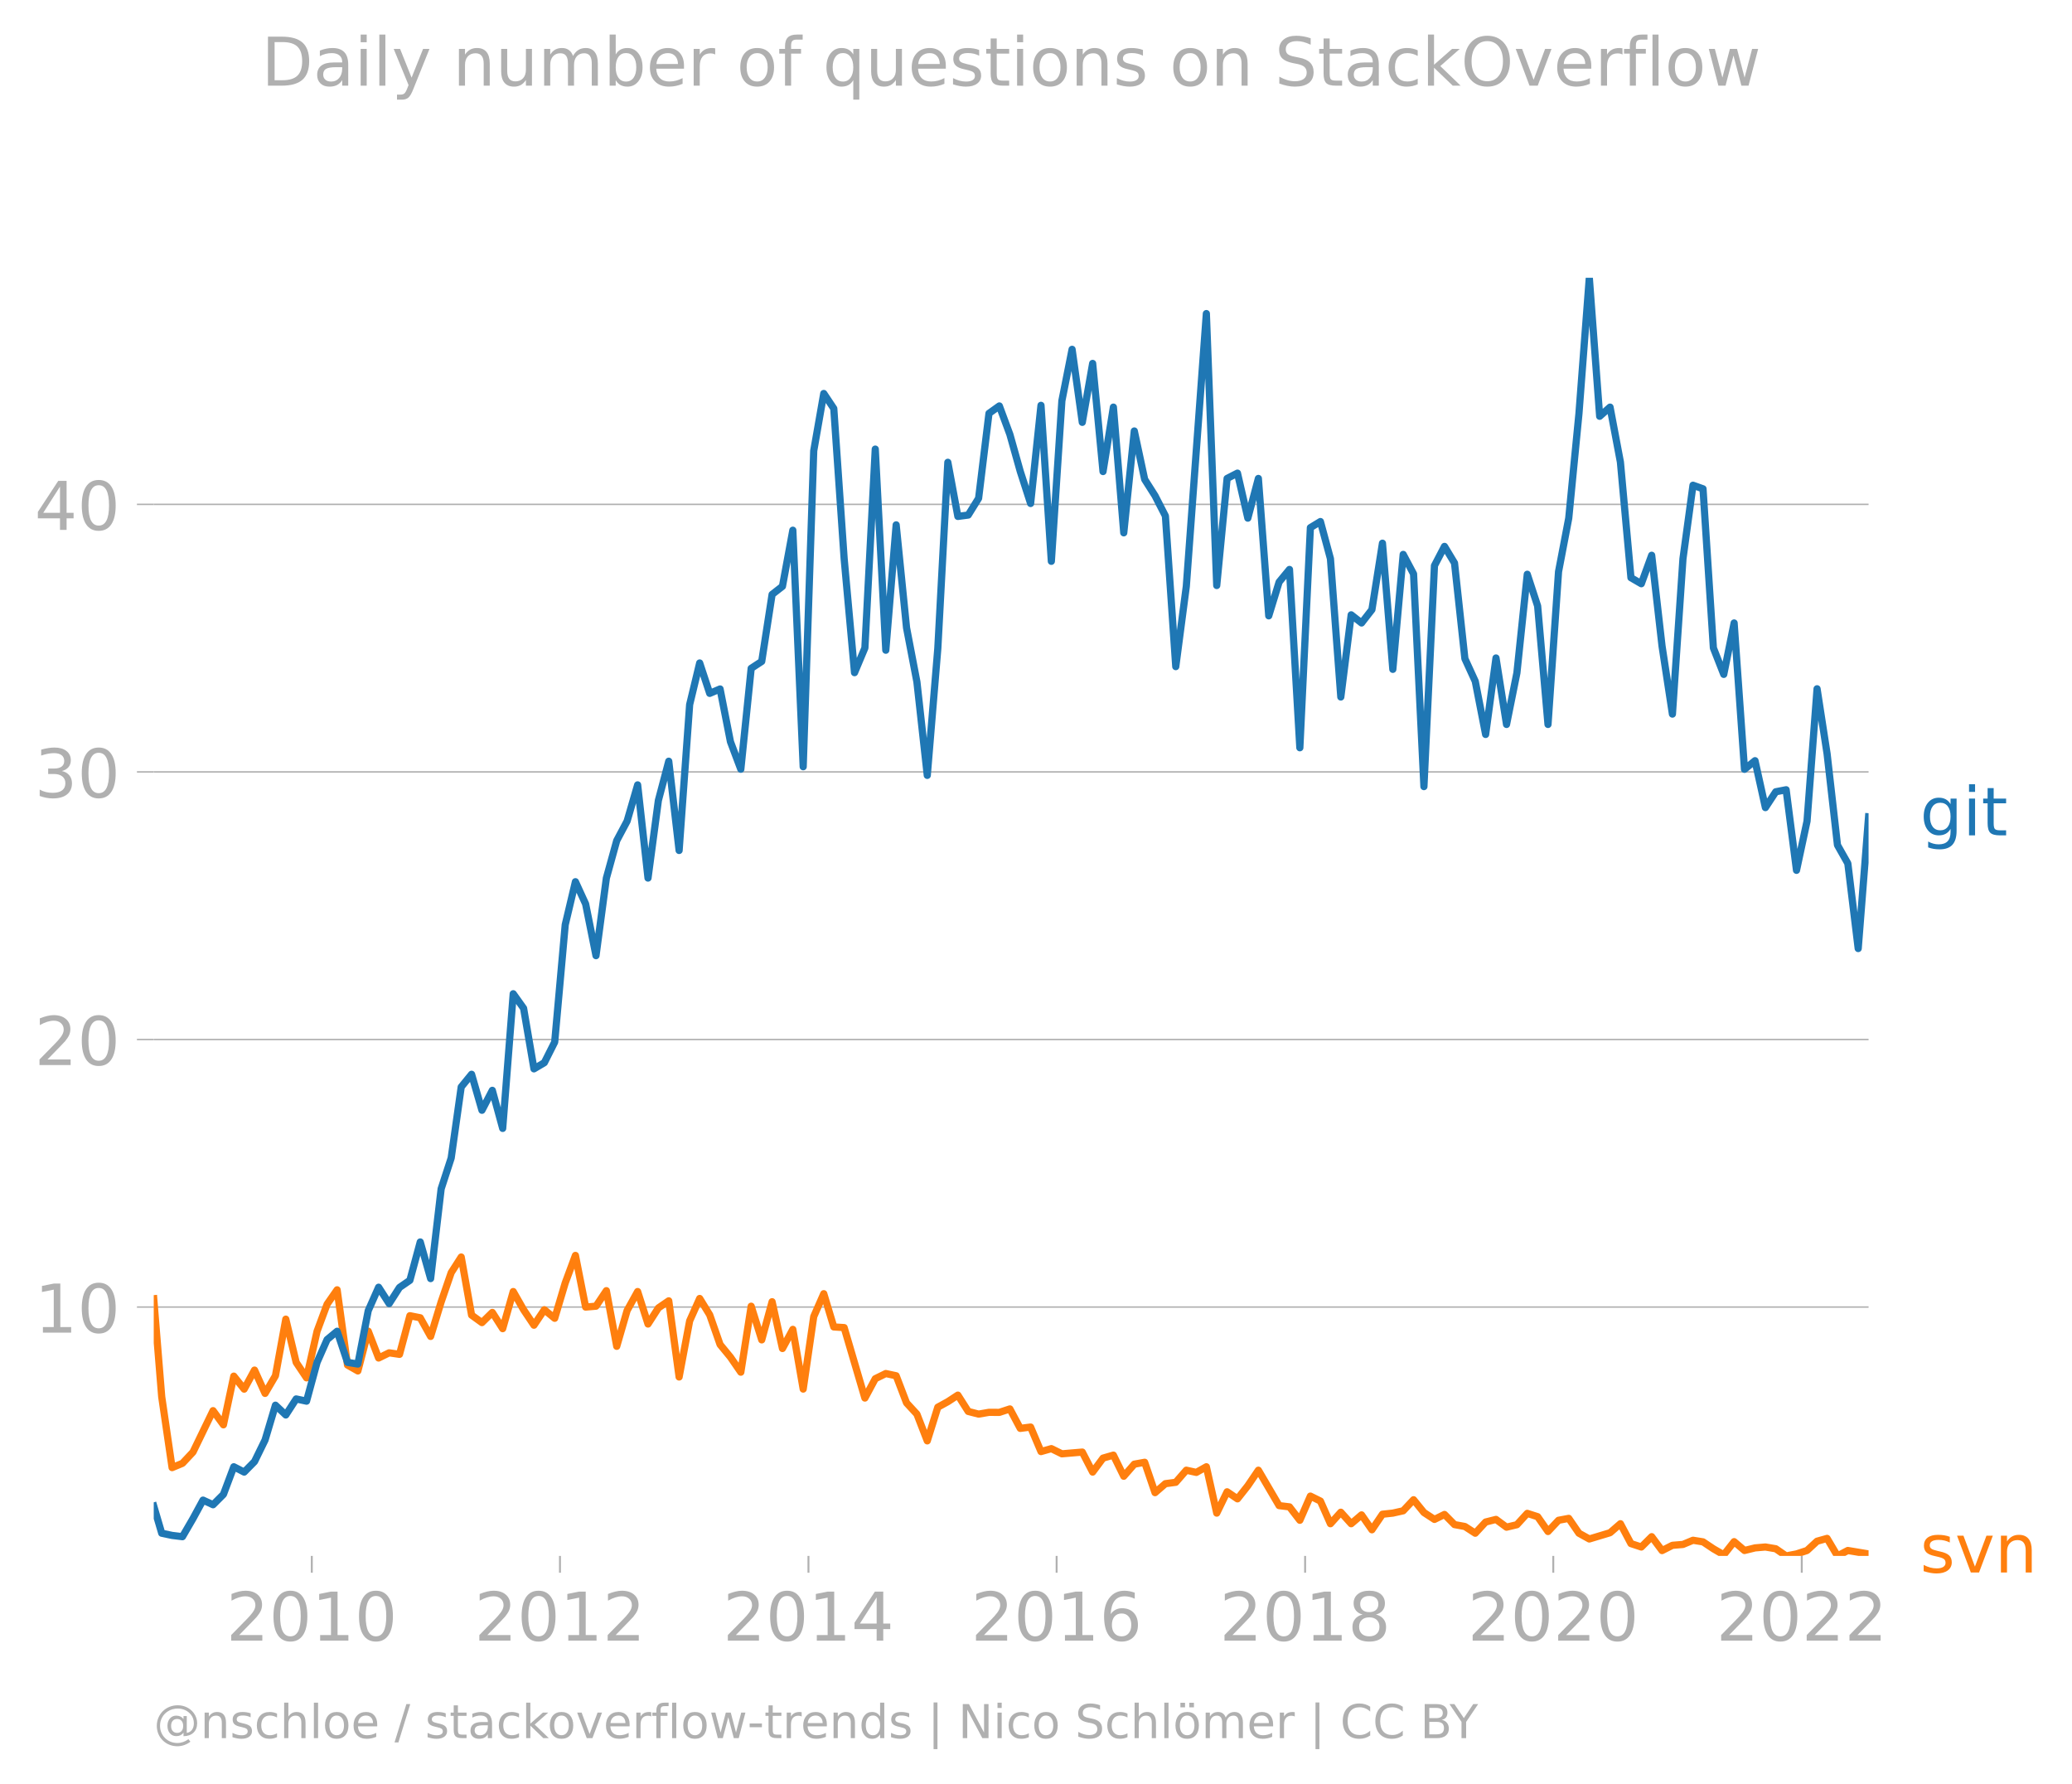
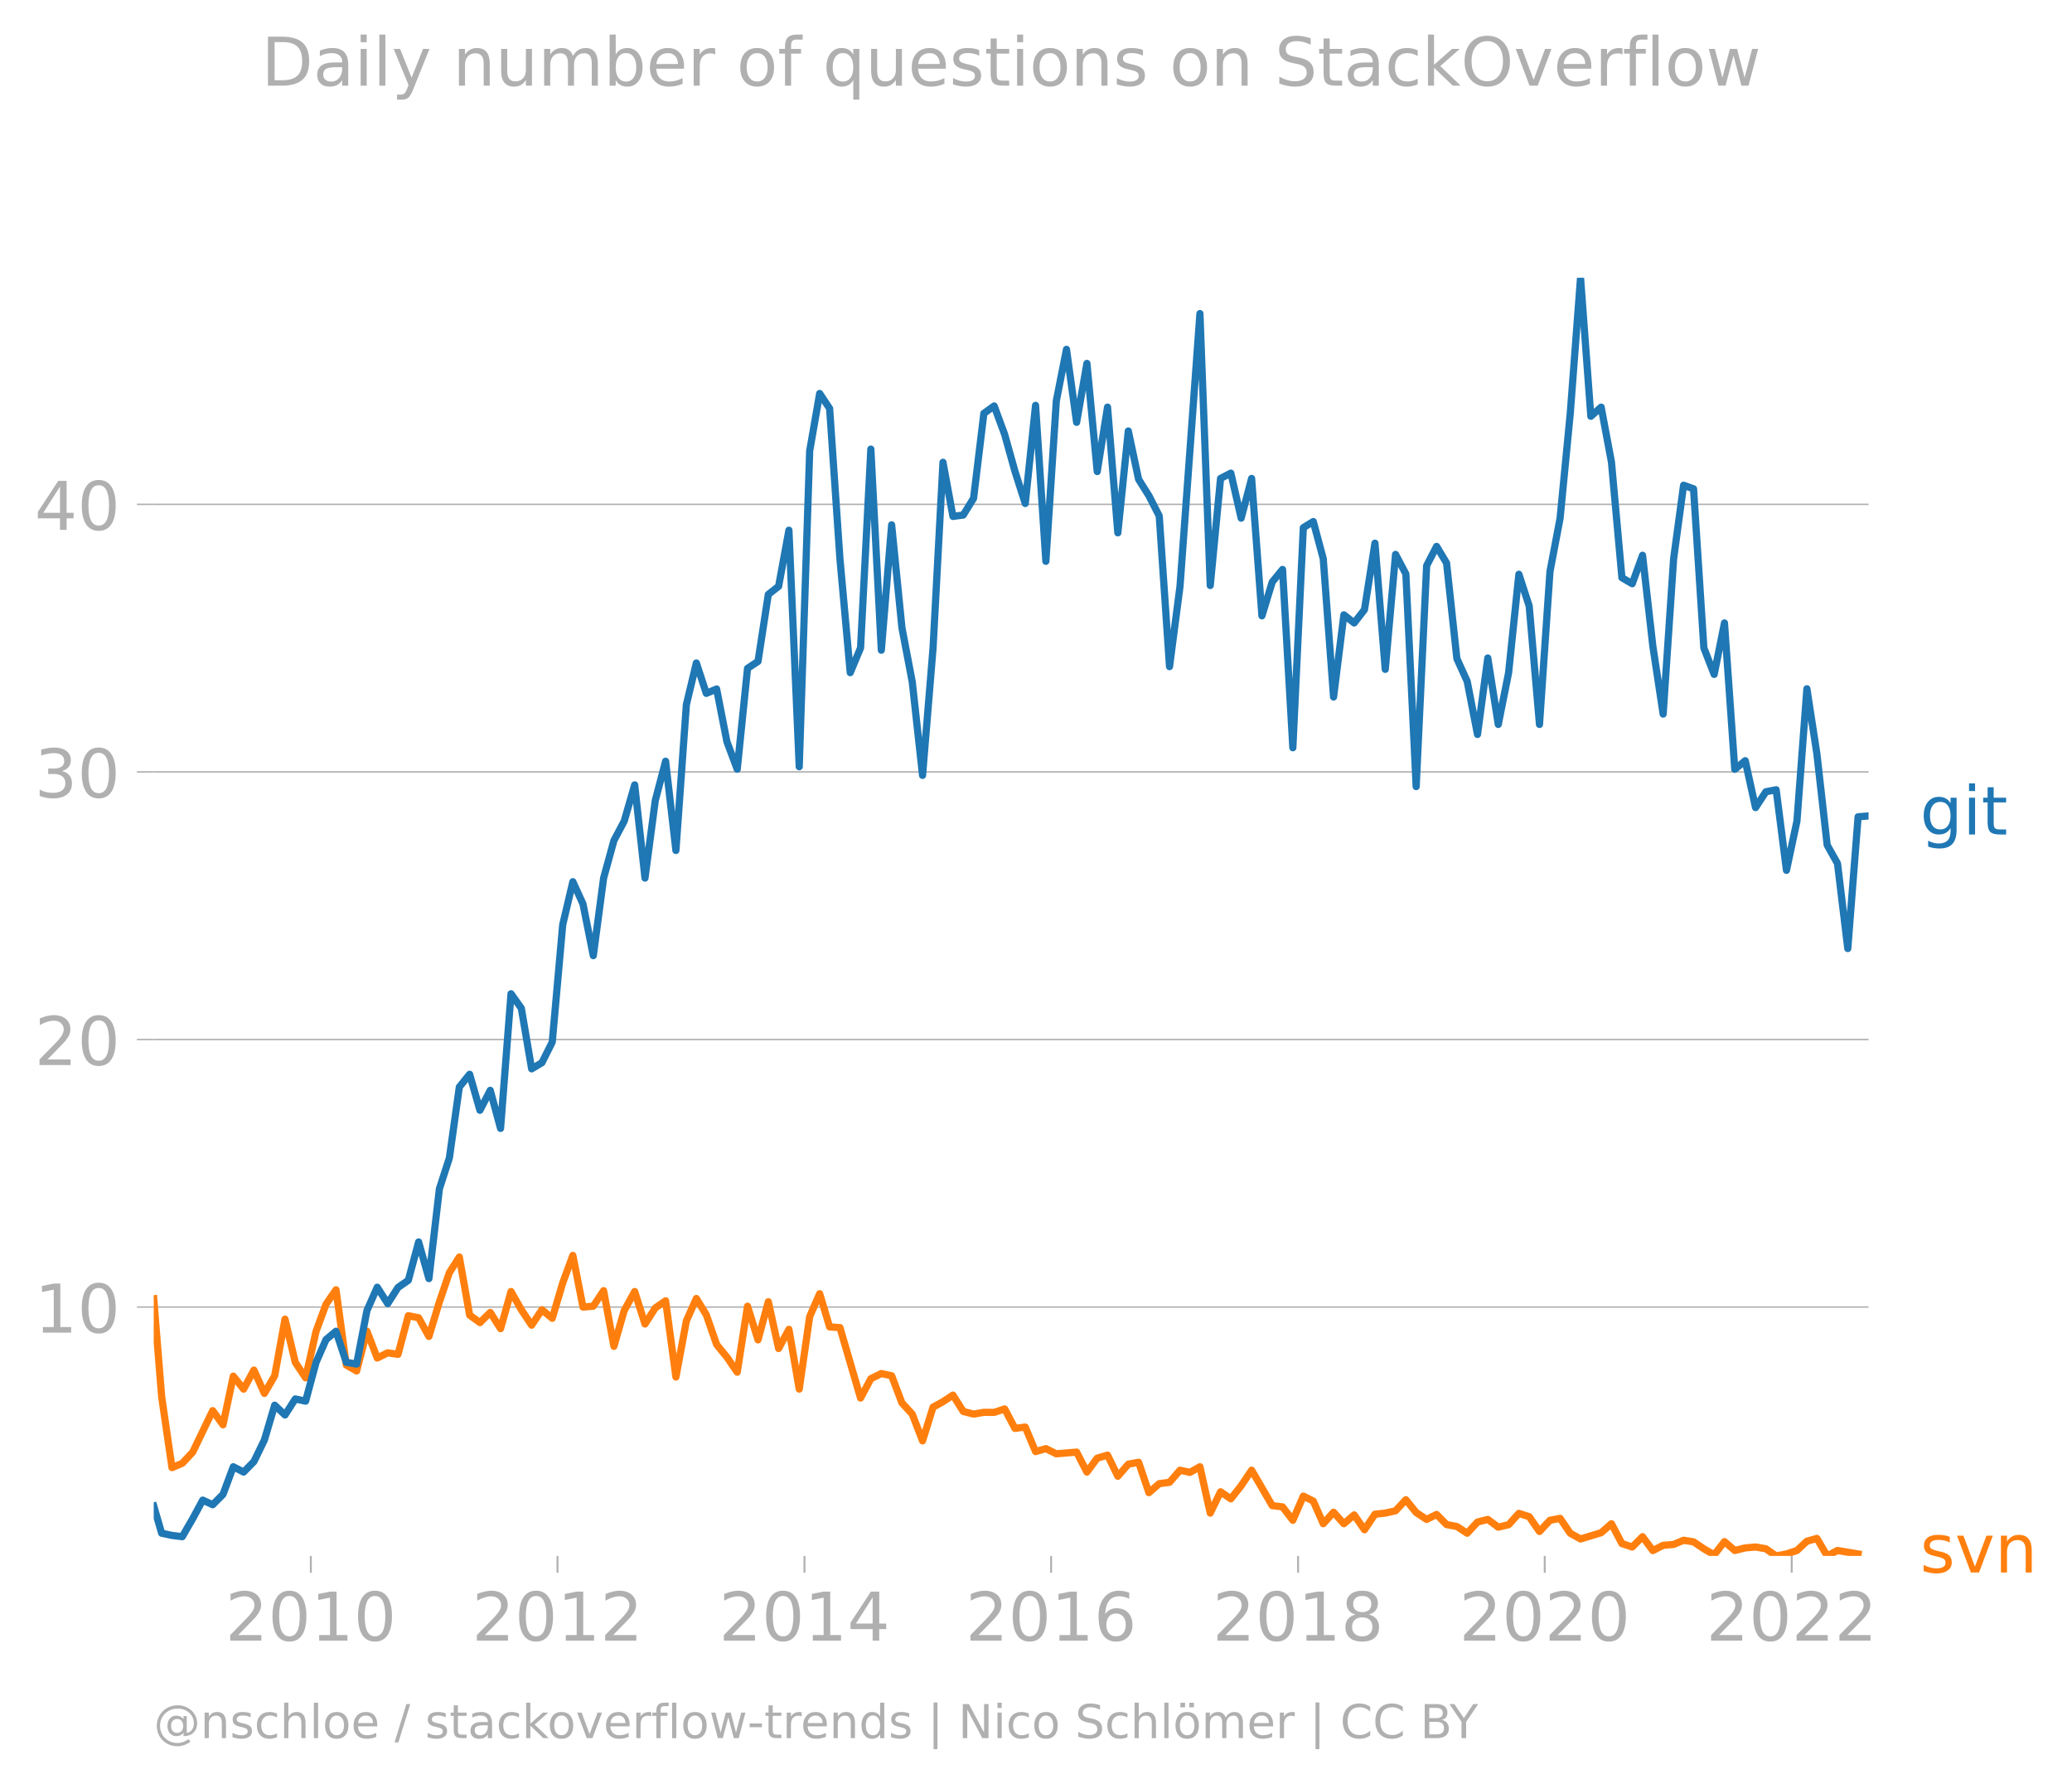
<svg xmlns="http://www.w3.org/2000/svg" xmlns:xlink="http://www.w3.org/1999/xlink" width="575.334" height="495.169" viewBox="0 0 431.5 371.377">
  <defs>
    <style>*{stroke-linejoin:round;stroke-linecap:butt}</style>
  </defs>
  <g id="figure_1">
    <path d="M0 371.377h431.5V0H0v371.377z" style="fill:none" id="patch_1" />
    <g id="axes_1">
      <path d="M32.015 323.95h357.12V57.838H32.015V323.95z" style="fill:none" id="patch_2" />
      <g id="matplotlib.axis_1">
        <g id="xtick_1">
          <g id="line2d_1">
            <defs>
-               <path id="m438252da59" d="M0 0v3.5" style="stroke:#b0b0b0;stroke-width:.4" />
-             </defs>
-             <use xlink:href="#m438252da59" x="64.934" y="323.95" style="fill:#b0b0b0;stroke:#b0b0b0;stroke-width:.4" />
-           </g>
-           <g style="fill:#b0b0b0" transform="matrix(.14 0 0 -.14 47.12 341.588)" id="text_1">
+               <path id="mff3685a14b" d="M0 0v3.5" style="stroke:#b0b0b0;stroke-width:.4" />
+             </defs>
+             <use xlink:href="#mff3685a14b" x="64.733" y="323.95" style="fill:#b0b0b0;stroke:#b0b0b0;stroke-width:.4" />
+           </g>
+           <g style="fill:#b0b0b0" transform="matrix(.14 0 0 -.14 46.918 341.588)" id="text_1">
            <defs>
              <path id="DejaVuSans-32" d="M1228 531h2203V0H469v531q359 372 979 998 621 627 780 809 303 340 423 576 121 236 121 464 0 372-261 606-261 235-680 235-297 0-627-103-329-103-704-313v638q381 153 712 231 332 78 607 78 725 0 1156-363 431-362 431-968 0-288-108-546-107-257-392-607-78-91-497-524-418-433-1181-1211z" transform="scale(.01563)" />
              <path id="DejaVuSans-30" d="M2034 4250q-487 0-733-480-245-479-245-1442 0-959 245-1439 246-480 733-480 491 0 736 480 246 480 246 1439 0 963-246 1442-245 480-736 480zm0 500q785 0 1199-621 414-620 414-1801 0-1178-414-1799Q2819-91 2034-91q-784 0-1198 620-414 621-414 1799 0 1181 414 1801 414 621 1198 621z" transform="scale(.01563)" />
              <path id="DejaVuSans-31" d="M794 531h1031v3560L703 3866v575l1116 225h631V531h1031V0H794v531z" transform="scale(.01563)" />
            </defs>
            <use xlink:href="#DejaVuSans-32" />
            <use xlink:href="#DejaVuSans-30" x="63.623" />
            <use xlink:href="#DejaVuSans-31" x="127.246" />
            <use xlink:href="#DejaVuSans-30" x="190.869" />
          </g>
        </g>
        <g id="xtick_2">
-           <use xlink:href="#m438252da59" x="116.614" y="323.95" style="fill:#b0b0b0;stroke:#b0b0b0;stroke-width:.4" id="line2d_2" />
-           <g style="fill:#b0b0b0" transform="matrix(.14 0 0 -.14 98.799 341.588)" id="text_2">
+           <use xlink:href="#mff3685a14b" x="116.097" y="323.95" style="fill:#b0b0b0;stroke:#b0b0b0;stroke-width:.4" id="line2d_2" />
+           <g style="fill:#b0b0b0" transform="matrix(.14 0 0 -.14 98.282 341.588)" id="text_2">
            <use xlink:href="#DejaVuSans-32" />
            <use xlink:href="#DejaVuSans-30" x="63.623" />
            <use xlink:href="#DejaVuSans-31" x="127.246" />
            <use xlink:href="#DejaVuSans-32" x="190.869" />
          </g>
        </g>
        <g id="xtick_3">
-           <use xlink:href="#m438252da59" x="168.364" y="323.95" style="fill:#b0b0b0;stroke:#b0b0b0;stroke-width:.4" id="line2d_3" />
-           <g style="fill:#b0b0b0" transform="matrix(.14 0 0 -.14 150.55 341.588)" id="text_3">
+           <use xlink:href="#mff3685a14b" x="167.531" y="323.95" style="fill:#b0b0b0;stroke:#b0b0b0;stroke-width:.4" id="line2d_3" />
+           <g style="fill:#b0b0b0" transform="matrix(.14 0 0 -.14 149.716 341.588)" id="text_3">
            <defs>
              <path id="DejaVuSans-34" d="M2419 4116 825 1625h1594v2491zm-166 550h794V1625h666v-525h-666V0h-628v1100H313v609l1940 2957z" transform="scale(.01563)" />
            </defs>
            <use xlink:href="#DejaVuSans-32" />
            <use xlink:href="#DejaVuSans-30" x="63.623" />
            <use xlink:href="#DejaVuSans-31" x="127.246" />
            <use xlink:href="#DejaVuSans-34" x="190.869" />
          </g>
        </g>
        <g id="xtick_4">
-           <use xlink:href="#m438252da59" x="220.044" y="323.95" style="fill:#b0b0b0;stroke:#b0b0b0;stroke-width:.4" id="line2d_4" />
-           <g style="fill:#b0b0b0" transform="matrix(.14 0 0 -.14 202.229 341.588)" id="text_4">
+           <use xlink:href="#mff3685a14b" x="218.895" y="323.95" style="fill:#b0b0b0;stroke:#b0b0b0;stroke-width:.4" id="line2d_4" />
+           <g style="fill:#b0b0b0" transform="matrix(.14 0 0 -.14 201.08 341.588)" id="text_4">
            <defs>
              <path id="DejaVuSans-36" d="M2113 2584q-425 0-674-291-248-290-248-796 0-503 248-796 249-292 674-292t673 292q248 293 248 796 0 506-248 796-248 291-673 291zm1253 1979v-575q-238 112-480 171-242 60-480 60-625 0-955-422-329-422-376-1275 184 272 462 417 279 145 613 145 703 0 1111-427 408-426 408-1160 0-719-425-1154Q2819-91 2113-91q-810 0-1238 620-428 621-428 1799 0 1106 525 1764t1409 658q238 0 480-47t505-140z" transform="scale(.01563)" />
            </defs>
            <use xlink:href="#DejaVuSans-32" />
            <use xlink:href="#DejaVuSans-30" x="63.623" />
            <use xlink:href="#DejaVuSans-31" x="127.246" />
            <use xlink:href="#DejaVuSans-36" x="190.869" />
          </g>
        </g>
        <g id="xtick_5">
-           <use xlink:href="#m438252da59" x="271.794" y="323.95" style="fill:#b0b0b0;stroke:#b0b0b0;stroke-width:.4" id="line2d_5" />
-           <g style="fill:#b0b0b0" transform="matrix(.14 0 0 -.14 253.98 341.588)" id="text_5">
+           <use xlink:href="#mff3685a14b" x="270.33" y="323.95" style="fill:#b0b0b0;stroke:#b0b0b0;stroke-width:.4" id="line2d_5" />
+           <g style="fill:#b0b0b0" transform="matrix(.14 0 0 -.14 252.515 341.588)" id="text_5">
            <defs>
              <path id="DejaVuSans-38" d="M2034 2216q-450 0-708-241-257-241-257-662 0-422 257-663 258-241 708-241t709 242q260 243 260 662 0 421-258 662-257 241-711 241zm-631 268q-406 100-633 378-226 279-226 679 0 559 398 884 399 325 1092 325 697 0 1094-325t397-884q0-400-227-679-226-278-629-378 456-106 710-416 255-309 255-755 0-679-414-1042Q2806-91 2034-91q-771 0-1186 362-414 363-414 1042 0 446 256 755 257 310 713 416zm-231 997q0-362 226-565 227-203 636-203 407 0 636 203 230 203 230 565 0 363-230 566-229 203-636 203-409 0-636-203-226-203-226-566z" transform="scale(.01563)" />
            </defs>
            <use xlink:href="#DejaVuSans-32" />
            <use xlink:href="#DejaVuSans-30" x="63.623" />
            <use xlink:href="#DejaVuSans-31" x="127.246" />
            <use xlink:href="#DejaVuSans-38" x="190.869" />
          </g>
        </g>
        <g id="xtick_6">
-           <use xlink:href="#m438252da59" x="323.474" y="323.95" style="fill:#b0b0b0;stroke:#b0b0b0;stroke-width:.4" id="line2d_6" />
-           <g style="fill:#b0b0b0" transform="matrix(.14 0 0 -.14 305.659 341.588)" id="text_6">
+           <use xlink:href="#mff3685a14b" x="321.693" y="323.95" style="fill:#b0b0b0;stroke:#b0b0b0;stroke-width:.4" id="line2d_6" />
+           <g style="fill:#b0b0b0" transform="matrix(.14 0 0 -.14 303.878 341.588)" id="text_6">
            <use xlink:href="#DejaVuSans-32" />
            <use xlink:href="#DejaVuSans-30" x="63.623" />
            <use xlink:href="#DejaVuSans-32" x="127.246" />
            <use xlink:href="#DejaVuSans-30" x="190.869" />
          </g>
        </g>
        <g id="xtick_7">
-           <use xlink:href="#m438252da59" x="375.224" y="323.95" style="fill:#b0b0b0;stroke:#b0b0b0;stroke-width:.4" id="line2d_7" />
-           <g style="fill:#b0b0b0" transform="matrix(.14 0 0 -.14 357.409 341.588)" id="text_7">
+           <use xlink:href="#mff3685a14b" x="373.128" y="323.95" style="fill:#b0b0b0;stroke:#b0b0b0;stroke-width:.4" id="line2d_7" />
+           <g style="fill:#b0b0b0" transform="matrix(.14 0 0 -.14 355.313 341.588)" id="text_7">
            <use xlink:href="#DejaVuSans-32" />
            <use xlink:href="#DejaVuSans-30" x="63.623" />
            <use xlink:href="#DejaVuSans-32" x="127.246" />
            <use xlink:href="#DejaVuSans-32" x="190.869" />
          </g>
        </g>
      </g>
      <g id="matplotlib.axis_2">
        <g id="ytick_1">
-           <path d="M32.015 272.139h357.12" clip-path="url(#p13a22a5d86)" style="fill:none;stroke:#b0b0b0;stroke-width:.3;stroke-linecap:square" id="line2d_8" />
+           <path d="M32.015 272.139h357.12" clip-path="url(#pda7a646ea9)" style="fill:none;stroke:#b0b0b0;stroke-width:.3;stroke-linecap:square" id="line2d_8" />
          <g id="line2d_9">
            <defs>
-               <path id="m843f002cd1" d="M0 0h-3.5" style="stroke:#b0b0b0;stroke-width:.3" />
-             </defs>
-             <use xlink:href="#m843f002cd1" x="32.015" y="272.139" style="fill:#b0b0b0;stroke:#b0b0b0;stroke-width:.3" />
+               <path id="m42984a6fb0" d="M0 0h-3.5" style="stroke:#b0b0b0;stroke-width:.3" />
+             </defs>
+             <use xlink:href="#m42984a6fb0" x="32.015" y="272.139" style="fill:#b0b0b0;stroke:#b0b0b0;stroke-width:.3" />
          </g>
          <g style="fill:#b0b0b0" transform="matrix(.14 0 0 -.14 7.2 277.458)" id="text_8">
            <use xlink:href="#DejaVuSans-31" />
            <use xlink:href="#DejaVuSans-30" x="63.623" />
          </g>
        </g>
        <g id="ytick_2">
-           <path d="M32.015 216.428h357.12" clip-path="url(#p13a22a5d86)" style="fill:none;stroke:#b0b0b0;stroke-width:.3;stroke-linecap:square" id="line2d_10" />
-           <use xlink:href="#m843f002cd1" x="32.015" y="216.428" style="fill:#b0b0b0;stroke:#b0b0b0;stroke-width:.3" id="line2d_11" />
+           <path d="M32.015 216.428h357.12" clip-path="url(#pda7a646ea9)" style="fill:none;stroke:#b0b0b0;stroke-width:.3;stroke-linecap:square" id="line2d_10" />
+           <use xlink:href="#m42984a6fb0" x="32.015" y="216.428" style="fill:#b0b0b0;stroke:#b0b0b0;stroke-width:.3" id="line2d_11" />
          <g style="fill:#b0b0b0" transform="matrix(.14 0 0 -.14 7.2 221.747)" id="text_9">
            <use xlink:href="#DejaVuSans-32" />
            <use xlink:href="#DejaVuSans-30" x="63.623" />
          </g>
        </g>
        <g id="ytick_3">
-           <path d="M32.015 160.717h357.12" clip-path="url(#p13a22a5d86)" style="fill:none;stroke:#b0b0b0;stroke-width:.3;stroke-linecap:square" id="line2d_12" />
-           <use xlink:href="#m843f002cd1" x="32.015" y="160.717" style="fill:#b0b0b0;stroke:#b0b0b0;stroke-width:.3" id="line2d_13" />
+           <path d="M32.015 160.717h357.12" clip-path="url(#pda7a646ea9)" style="fill:none;stroke:#b0b0b0;stroke-width:.3;stroke-linecap:square" id="line2d_12" />
+           <use xlink:href="#m42984a6fb0" x="32.015" y="160.717" style="fill:#b0b0b0;stroke:#b0b0b0;stroke-width:.3" id="line2d_13" />
          <g style="fill:#b0b0b0" transform="matrix(.14 0 0 -.14 7.2 166.036)" id="text_10">
            <defs>
              <path id="DejaVuSans-33" d="M2597 2516q453-97 707-404 255-306 255-756 0-690-475-1069Q2609-91 1734-91q-293 0-604 58T488 141v609q262-153 574-231 313-78 654-78 593 0 904 234t311 681q0 413-289 645-289 233-804 233h-544v519h569q465 0 712 186t247 536q0 359-255 551-254 193-729 193-260 0-557-57-297-56-653-174v562q360 100 674 150t592 50q719 0 1137-327 419-326 419-882 0-388-222-655t-631-370z" transform="scale(.01563)" />
            </defs>
            <use xlink:href="#DejaVuSans-33" />
            <use xlink:href="#DejaVuSans-30" x="63.623" />
          </g>
        </g>
        <g id="ytick_4">
-           <path d="M32.015 105.006h357.12" clip-path="url(#p13a22a5d86)" style="fill:none;stroke:#b0b0b0;stroke-width:.3;stroke-linecap:square" id="line2d_14" />
-           <use xlink:href="#m843f002cd1" x="32.015" y="105.006" style="fill:#b0b0b0;stroke:#b0b0b0;stroke-width:.3" id="line2d_15" />
+           <path d="M32.015 105.006h357.12" clip-path="url(#pda7a646ea9)" style="fill:none;stroke:#b0b0b0;stroke-width:.3;stroke-linecap:square" id="line2d_14" />
+           <use xlink:href="#m42984a6fb0" x="32.015" y="105.006" style="fill:#b0b0b0;stroke:#b0b0b0;stroke-width:.3" id="line2d_15" />
          <g style="fill:#b0b0b0" transform="matrix(.14 0 0 -.14 7.2 110.325)" id="text_11">
            <use xlink:href="#DejaVuSans-34" />
            <use xlink:href="#DejaVuSans-30" x="63.623" />
          </g>
        </g>
      </g>
-       <path d="m32.015 270.398 1.664 20.43 2.159 14.737 2.16-.898 2.194-2.337 4.177-8.626 2.159 2.948 2.159-10.136 2.16 2.707 2.158-3.965 2.195 4.852 2.16-3.672 2.158-11.783 2.16 8.997 2.159 3.223 2.194-9.704 2.089-5.63 2.088-2.996 2.16 15.664 2.159 1.228 2.159-8.284 2.16 5.589 2.194-1.078 2.159.317 2.16-8.045 2.158.431 2.16 3.882 2.194-7.189 2.089-6.084 2.088-3.26 2.16 12.094 2.159 1.564 2.159-2.121 2.159 3.379 2.195-7.728 2.159 3.792 2.159 3.217 2.16-3.217 2.158 1.779 2.195-7.368 2.124-5.726 2.124 10.758 2.159-.186 2.16-3.229 2.158 11.586 2.16-7.452 2.194-3.954 2.16 6.763 2.159-3.349 2.159-1.48 2.159 15.857 2.195-11.68 2.088-4.667 2.088 3.408 2.16 6.182 2.159 2.624 2.16 3.133 2.158-13.736 2.195 7.009 2.16-7.943 2.158 9.74 2.16-3.984 2.159 12.43 2.194-15.095 2.089-4.763 2.088 6.92 2.16.137 4.318 14.67 2.16-4.025 2.194-1.078 2.159.46 2.16 5.65 2.158 2.336 2.16 5.571 2.194-7.009 2.089-1.148 2.088-1.368 2.16 3.397 2.158.557 2.16-.371 2.159.012 2.195-.72 2.159 4.05 2.159-.275 2.16 5.104 2.158-.611 2.195 1.078 4.248-.36 2.159 4.164 2.16-2.906 2.158-.623 2.16 4.397 2.194-2.516 2.16-.395 2.159 6.326 2.159-1.87 2.159-.287 2.195-2.516 2.088.456 2.088-1.174 2.16 9.65 2.159-4.439 2.16 1.468 2.158-2.726 2.195-3.235 4.318 7.369 2.16.263 2.159 2.792 2.194-5.032 2.089 1.033 2.088 4.718 2.16-2.397 2.159 2.397 2.159-1.84 2.16 3.098 2.194-3.235 2.159-.234 2.16-.485 2.158-2.3 2.16 2.66 2.194 1.437 2.089-1.033 2.088 2.111 2.16.396 2.158 1.401 2.16-2.33 2.159-.545 2.194 1.617 2.16-.515 2.159-2.36 2.16.689 2.158 3.085 2.195-2.336 2.124-.397 2.124 3.092 2.159 1.198 4.318-1.3 2.16-1.874 2.194 4.133 2.16.713 2.158-2.15 2.16 2.893 2.159-1.097 2.195-.18 2.088-.872 2.088.334 2.16 1.443 2.159 1.252 2.159-2.737 2.16 1.839 2.194-.54 2.159-.185 2.16.365 2.158 1.492 2.16-.414 2.194-.718 2.089-1.932 2.088-.584 2.16 3.648 2.159-1.132 4.318.718h0" clip-path="url(#p13a22a5d86)" style="fill:none;stroke:#ff7f0e;stroke-width:1.5;stroke-linecap:square" id="line2d_16" />
-       <path d="m32.015 313.574 1.664 5.65 2.159.455 2.16.263 2.194-3.774 2.088-3.838 2.089.963 2.159-2.157 2.159-5.75 2.16 1.108 2.158-2.187 2.195-4.493 2.16-7.248 2.158 2.037 2.16-3.337 2.159.461 2.194-8.087 2.089-4.736 2.088-1.733 2.16 6.481 2.159.348 2.159-11.118 2.16-4.877 2.194 3.415 2.159-3.367 2.16-1.485 2.158-7.986 2.16 7.626 2.194-18.69 2.089-6.418 2.088-14.788 2.16-2.642 2.159 7.494 2.159-4.151 2.159 7.925 2.195-28.035 2.159 3.025 2.159 12.61 2.16-1.282 2.158-4.289 2.195-24.44 2.124-8.95 2.124 4.636 2.159 10.759 2.16-16.15 2.158-7.806 2.16-4.055 2.194-7.548 2.16 19.403 2.159-16.168 2.159-8.16 2.159 18.583 2.195-30.371 2.088-8.665 2.088 6.328 2.16-.916 2.159 10.98 2.16 5.733 2.158-21.008 2.195-1.438 2.16-13.952 2.158-1.683 2.16-11.687 2.159 49.247 2.194-65.775 2.089-11.938 2.088 3.132 2.16 31.276 2.159 23.716 2.159-5.146 2.16-41.4 2.194 41.874 2.159-26.1 2.16 21.427 2.158 11.256 2.16 19.475 2.194-26.418 2.089-38.766 2.088 11.27 2.16-.287 2.158-3.487 2.16-17.683 2.159-1.546 2.195 5.93 2.159 7.686 2.159 6.692 2.16-20.434 2.158 32.474 2.195-33.426 2.124-10.709 2.124 15.202 2.159-12.269 2.16 22.512 2.158-13.412 2.16 26.172 2.194-21.206 2.16 10.076 2.159 3.402 2.159 4.211 2.159 31.372 2.195-16.713 4.176-56.79 2.16 56.616 2.159-22.29 2.16-1.108 2.158 9.375 2.195-8.267 2.16 28.604 2.158-7.039 2.16-2.617 2.159 37.122 2.194-45.826 2.089-1.271 2.088 7.74 2.16 28.79 2.159-17.109 2.159 1.696 2.16-2.774 2.194-13.838 2.159 26.268 2.16-23.931 2.158 4.061 2.16 44.281 2.194-46.006 2.089-4.005 2.088 3.466 2.16 19.906 2.158 4.714 2.16 11.07 2.159-15.922 2.194 13.838 2.16-10.729 2.159-20.541 2.16 6.613 2.158 24.657 2.195-31.81 2.124-11.135 2.124-21.751 2.159-28.3 2.159 28.839 2.16-1.911 2.158 11.435 2.195 24.082 2.16 1.252 2.158-5.925 2.16 18.924 2.159 14.143 2.195-32.348 2.088-15.301 2.088.744 2.16 33.133 2.159 5.506 2.159-10.705 2.16 30.473 2.194-1.797 2.159 9.764 2.16-3.294 2.158-.42 2.16 16.773 2.194-10.243 2.089-27.554 2.088 13.536 2.16 19.002 2.159 3.822 2.159 17.72 2.159-27.425h0" clip-path="url(#p13a22a5d86)" style="fill:none;stroke:#1f77b4;stroke-width:1.5;stroke-linecap:square" id="line2d_17" />
-       <g style="fill:#1f77b4" transform="matrix(.14 0 0 -.14 399.849 173.925)" id="text_12">
+       <path d="m32.015 270.398 1.653 20.43 2.147 14.737 2.146-.898 2.18-2.337 4.152-8.626 2.146 2.948 2.146-10.136 2.146 2.707 2.146-3.965 2.181 4.852 2.146-3.672 2.146-11.783 2.146 8.997 2.147 3.223 2.18-9.704 2.076-5.63 2.076-2.996 2.146 15.664 2.146 1.228 2.146-8.284 2.146 5.589 2.181-1.078 2.146.317 2.146-8.045 2.146.431 2.146 3.882 2.182-7.189 2.075-6.084 2.076-3.26 2.146 12.094 2.146 1.564 2.146-2.121 2.146 3.379 2.181-7.728 2.146 3.792 2.146 3.217 2.146-3.217 2.146 1.779 2.182-7.368 2.11-5.726 2.111 10.758 2.146-.186 2.146-3.229 2.146 11.586 2.146-7.452 2.182-3.954 2.146 6.763 2.146-3.349 2.146-1.48 2.146 15.857 2.181-11.68 2.076-4.667 2.075 3.408 2.146 6.182 2.146 2.624 2.146 3.133 2.146-13.736 2.182 7.009 2.146-7.943 2.146 9.74 2.146-3.984 2.146 12.43 2.18-15.095 2.077-4.763 2.075 6.92 2.146.137 4.292 14.67 2.146-4.025 2.182-1.078 2.146.46 2.146 5.65 2.146 2.336 2.146 5.571 2.18-7.009 2.077-1.148 2.075-1.368 2.146 3.397 2.146.557 2.146-.371 2.146.012 2.182-.72 2.146 4.05 2.146-.275 2.146 5.104 2.146-.611 2.18 1.078 4.223-.36 2.146 4.164 2.146-2.906 2.146-.623 2.146 4.397 2.18-2.516 2.147-.395 2.146 6.326 2.146-1.87 2.146-.287 2.181-2.516 2.076.456 2.076-1.174 2.146 9.65 2.146-4.439 2.146 1.468 2.146-2.726 2.18-3.235 4.293 7.369 2.146.263 2.146 2.792 2.181-5.032 2.076 1.033 2.075 4.718 2.146-2.397 2.147 2.397 2.146-1.84 2.146 3.098 2.18-3.235 2.147-.234 2.146-.485 2.146-2.3 2.146 2.66 2.181 1.437 2.076-1.033 2.075 2.111 2.146.396 2.146 1.401 2.147-2.33 2.146-.545 2.18 1.617 2.147-.515 2.146-2.36 2.146.689 2.146 3.085 2.181-2.336 2.11-.397 2.112 3.092 2.146 1.198 4.292-1.3 2.146-1.874 2.181 4.133 2.146.713 2.146-2.15 2.146 2.893 2.146-1.097 2.181-.18 2.076-.872 2.076.334 2.146 1.443 2.146 1.252 2.146-2.737 2.146 1.839 2.181-.54 2.146-.185 2.146.365 2.146 1.492 2.146-.414 2.181-.718 2.076-1.932 2.076-.584 2.146 3.648 2.146-1.132 4.292.718h0" clip-path="url(#pda7a646ea9)" style="fill:none;stroke:#ff7f0e;stroke-width:1.5;stroke-linecap:square" id="line2d_16" />
+       <path d="m32.015 313.574 1.653 5.65 2.147.455 2.146.263 2.18-3.774 2.076-3.838 2.076.963 2.146-2.157 2.146-5.75 2.146 1.108 2.146-2.187 2.181-4.493 2.146-7.248 2.146 2.037 2.146-3.337 2.147.461 2.18-8.087 2.076-4.736 2.076-1.733 2.146 6.481 2.146.348 2.146-11.118 2.146-4.877 2.181 3.415 2.146-3.367 2.146-1.485 2.146-7.986 2.146 7.626 2.182-18.69 2.075-6.418 2.076-14.788 2.146-2.642 2.146 7.494 2.146-4.151 2.146 7.925 2.181-28.035 2.146 3.025 2.146 12.61 2.146-1.282 2.146-4.289 2.182-24.44 2.11-8.95 2.111 4.636 2.146 10.759 2.146-16.15 2.146-7.806 2.146-4.055 2.182-7.548 2.146 19.403 2.146-16.168 2.146-8.16 2.146 18.583 2.181-30.371 2.076-8.665 2.075 6.328 2.146-.916 2.146 10.98 2.146 5.733 2.146-21.008 2.182-1.438 2.146-13.952 2.146-1.683 2.146-11.687 2.146 49.247 2.18-65.775 2.077-11.938 2.075 3.132 2.146 31.276 2.146 23.716 2.146-5.146 2.146-41.4 2.182 41.874 2.146-26.1 2.146 21.427 2.146 11.256 2.146 19.475 2.18-26.418 2.077-38.766 2.075 11.27 2.146-.287 2.146-3.487 2.146-17.683 2.146-1.546 2.182 5.93 2.146 7.686 2.146 6.692 2.146-20.434 2.146 32.474 2.18-33.426 2.112-10.709 2.11 15.202 2.147-12.269 2.146 22.512 2.146-13.412 2.146 26.172 2.18-21.206 2.147 10.076 2.146 3.402 2.146 4.211 2.146 31.372 2.181-16.713 4.152-56.79 2.146 56.616 2.146-22.29 2.146-1.108 2.146 9.375 2.18-8.267 2.147 28.604 2.146-7.039 2.146-2.617 2.146 37.122 2.181-45.826 2.076-1.271 2.075 7.74 2.146 28.79 2.147-17.109 2.146 1.696 2.146-2.774 2.18-13.838 2.147 26.268 2.146-23.931 2.146 4.061 2.146 44.281 2.181-46.006 2.076-4.005 2.075 3.466 2.146 19.906 2.146 4.714 2.147 11.07 2.146-15.922 2.18 13.838 2.147-10.729 2.146-20.541 2.146 6.613 2.146 24.657 2.181-31.81 2.11-11.135 2.112-21.751 2.146-28.3 2.146 28.839 2.146-1.911L335.59 96.2l2.181 24.082 2.146 1.252 2.146-5.925 2.146 18.924 2.146 14.143 2.181-32.348 2.076-15.301 2.076.744 2.146 33.133 2.146 5.506 2.146-10.705 2.146 30.473 2.181-1.797 2.146 9.764 2.146-3.294 2.146-.42 2.146 16.773 2.181-10.243 2.076-27.554 2.076 13.536 2.146 19.002 2.146 3.822 2.146 17.72 2.146-27.425 2.181-.18h0" clip-path="url(#pda7a646ea9)" style="fill:none;stroke:#1f77b4;stroke-width:1.5;stroke-linecap:square" id="line2d_17" />
+       <g style="fill:#1f77b4" transform="matrix(.14 0 0 -.14 399.849 173.746)" id="text_12">
        <defs>
          <path id="DejaVuSans-67" d="M2906 1791q0 625-258 968-257 344-723 344-462 0-720-344-258-343-258-968 0-622 258-966t720-344q466 0 723 344 258 344 258 966zm575-1357q0-893-397-1329-396-436-1215-436-303 0-572 45t-522 139v559q253-137 500-202 247-66 503-66 566 0 847 295t281 892v285q-178-310-456-463T1784 0Q1141 0 747 490 353 981 353 1791q0 812 394 1302 394 491 1037 491 388 0 666-153t456-462v531h575V434z" transform="scale(.01563)" />
          <path id="DejaVuSans-69" d="M603 3500h575V0H603v3500zm0 1363h575v-729H603v729z" transform="scale(.01563)" />
          <path id="DejaVuSans-74" d="M1172 4494v-994h1184v-447H1172V1153q0-428 117-550t477-122h590V0h-590q-666 0-919 248-253 249-253 905v1900H172v447h422v994h578z" transform="scale(.01563)" />
        </defs>
        <use xlink:href="#DejaVuSans-67" />
        <use xlink:href="#DejaVuSans-69" x="63.477" />
        <use xlink:href="#DejaVuSans-74" x="91.26" />
      </g>
      <g style="fill:#ff7f0e" transform="matrix(.14 0 0 -.14 399.849 327.4)" id="text_13">
        <defs>
          <path id="DejaVuSans-73" d="M2834 3397v-544q-243 125-506 187-262 63-544 63-428 0-642-131t-214-394q0-200 153-314t616-217l197-44q612-131 870-370t258-667q0-488-386-773Q2250-91 1575-91q-281 0-586 55T347 128v594q319-166 628-249 309-82 613-82 406 0 624 139 219 139 219 392 0 234-158 359-157 125-692 241l-200 47q-534 112-772 345-237 233-237 639 0 494 350 762 350 269 994 269 318 0 599-47 282-46 519-140z" transform="scale(.01563)" />
          <path id="DejaVuSans-76" d="M191 3500h609L1894 563l1094 2937h609L2284 0h-781L191 3500z" transform="scale(.01563)" />
          <path id="DejaVuSans-6e" d="M3513 2113V0h-575v2094q0 497-194 743-194 247-581 247-466 0-735-297-269-296-269-809V0H581v3500h578v-544q207 316 486 472 280 156 646 156 603 0 912-373 310-373 310-1098z" transform="scale(.01563)" />
        </defs>
        <use xlink:href="#DejaVuSans-73" />
        <use xlink:href="#DejaVuSans-76" x="52.1" />
        <use xlink:href="#DejaVuSans-6e" x="111.279" />
      </g>
      <g style="fill:#b0b0b0" transform="matrix(.09716 0 0 -.09716 32.015 361.886)" id="text_14">
        <defs>
          <path id="DejaVuSans-40" d="M2381 1678q0-447 222-702 222-254 610-254 384 0 604 256 221 256 221 700 0 438-225 695-225 258-607 258-378 0-602-256-223-256-223-697zm1703-934q-187-241-429-355t-564-114q-538 0-874 389t-336 1014q0 625 337 1015 338 391 873 391 322 0 565-117 244-117 428-354v409h447V722q457 69 714 417 258 349 258 902 0 334-99 628-98 294-298 544-325 409-792 626t-1017 217q-384 0-738-102-353-101-653-301-490-319-767-836-276-517-276-1120 0-497 179-932 180-434 521-765 328-325 759-495 431-171 922-171 403 0 792 136t714 389l281-347q-390-303-851-464t-936-161q-578 0-1091 205-512 205-912 595Q841 78 631 592q-209 514-209 1105 0 569 212 1084 213 516 607 907 403 396 931 607t1119 211q662 0 1229-272 568-271 952-771 234-307 357-666 124-359 124-744 0-822-497-1297T4084 263v481z" transform="scale(.01563)" />
          <path id="DejaVuSans-63" d="M3122 3366v-538q-244 135-489 202t-495 67q-560 0-870-355-309-354-309-995t309-996q310-354 870-354 250 0 495 67t489 202V134Q2881 22 2623-34q-257-57-548-57-791 0-1257 497-465 497-465 1341 0 856 470 1346 471 491 1290 491 265 0 518-55 253-54 491-163z" transform="scale(.01563)" />
          <path id="DejaVuSans-68" d="M3513 2113V0h-575v2094q0 497-194 743-194 247-581 247-466 0-735-297-269-296-269-809V0H581v4863h578V2956q207 316 486 472 280 156 646 156 603 0 912-373 310-373 310-1098z" transform="scale(.01563)" />
          <path id="DejaVuSans-6c" d="M603 4863h575V0H603v4863z" transform="scale(.01563)" />
          <path id="DejaVuSans-6f" d="M1959 3097q-462 0-731-361t-269-989q0-628 267-989 268-361 733-361 460 0 728 362 269 363 269 988 0 622-269 986-268 364-728 364zm0 487q750 0 1178-488 429-487 429-1349 0-859-429-1349Q2709-91 1959-91q-753 0-1180 489-426 490-426 1349 0 862 426 1349 427 488 1180 488z" transform="scale(.01563)" />
          <path id="DejaVuSans-65" d="M3597 1894v-281H953q38-594 358-905t892-311q331 0 642 81t618 244V178Q3153 47 2828-22t-659-69q-838 0-1327 487-489 488-489 1320 0 859 464 1363 464 505 1252 505 706 0 1117-455 411-454 411-1235zm-575 169q-6 471-264 752-258 282-683 282-481 0-770-272t-333-766l2050 4z" transform="scale(.01563)" />
          <path id="DejaVuSans-2f" d="M1625 4666h531L531-594H0l1625 5260z" transform="scale(.01563)" />
          <path id="DejaVuSans-61" d="M2194 1759q-697 0-966-159t-269-544q0-306 202-486 202-179 548-179 479 0 768 339t289 901v128h-572zm1147 238V0h-575v531q-197-318-491-470T1556-91q-537 0-855 302-317 302-317 808 0 590 395 890 396 300 1180 300h807v57q0 397-261 614t-733 217q-300 0-585-72-284-72-546-216v532q315 122 612 182 297 61 578 61 760 0 1135-394 375-393 375-1193z" transform="scale(.01563)" />
          <path id="DejaVuSans-6b" d="M581 4863h578V1991l1716 1509h734L1753 1863 3688 0h-750L1159 1709V0H581v4863z" transform="scale(.01563)" />
          <path id="DejaVuSans-72" d="M2631 2963q-97 56-211 82-114 27-251 27-488 0-749-317t-261-911V0H581v3500h578v-544q182 319 472 473 291 155 707 155 59 0 131-8 72-7 159-23l3-590z" transform="scale(.01563)" />
          <path id="DejaVuSans-66" d="M2375 4863v-479h-550q-309 0-430-125-120-125-120-450v-309h947v-447h-947V0H697v3053H147v447h550v244q0 584 272 851 272 268 862 268h544z" transform="scale(.01563)" />
          <path id="DejaVuSans-77" d="M269 3500h575l719-2731 715 2731h678l719-2731 716 2731h575L4050 0h-678l-753 2869L1863 0h-679L269 3500z" transform="scale(.01563)" />
          <path id="DejaVuSans-2d" d="M313 2009h1684v-512H313v512z" transform="scale(.01563)" />
          <path id="DejaVuSans-64" d="M2906 2969v1894h575V0h-575v525q-181-312-458-464-276-152-664-152-634 0-1033 506-398 507-398 1332t398 1331q399 506 1033 506 388 0 664-152 277-151 458-463zM947 1747q0-634 261-995t717-361q456 0 718 361 263 361 263 995t-263 995q-262 361-718 361t-717-361q-261-361-261-995z" transform="scale(.01563)" />
          <path id="DejaVuSans-7c" d="M1344 4891v-6400H813v6400h531z" transform="scale(.01563)" />
          <path id="DejaVuSans-4e" d="M628 4666h850L3547 763v3903h612V0h-850L1241 3903V0H628v4666z" transform="scale(.01563)" />
          <path id="DejaVuSans-53" d="M3425 4513v-616q-359 172-678 256-319 85-616 85-515 0-795-200t-280-569q0-310 186-468 186-157 705-254l381-78q706-135 1042-474t336-907q0-679-455-1029Q2797-91 1919-91q-331 0-705 75-373 75-773 222v650q384-215 753-325 369-109 725-109 540 0 834 212 294 213 294 607 0 343-211 537t-692 291l-385 75q-706 140-1022 440-315 300-315 835 0 619 436 975t1201 356q329 0 669-60 341-59 697-177z" transform="scale(.01563)" />
          <path id="DejaVuSans-f6" d="M1959 3097q-462 0-731-361t-269-989q0-628 267-989 268-361 733-361 460 0 728 362 269 363 269 988 0 622-269 986-268 364-728 364zm0 487q750 0 1178-488 429-487 429-1349 0-859-429-1349Q2709-91 1959-91q-753 0-1180 489-426 490-426 1349 0 862 426 1349 427 488 1180 488zm295 1266h634v-631h-634v631zm-1222 0h634v-631h-634v631z" transform="scale(.01563)" />
          <path id="DejaVuSans-6d" d="M3328 2828q216 388 516 572t706 184q547 0 844-383 297-382 297-1088V0h-578v2094q0 503-179 746-178 244-543 244-447 0-707-297-259-296-259-809V0h-578v2094q0 506-178 748t-550 242q-441 0-701-298-259-298-259-808V0H581v3500h578v-544q197 322 472 475t653 153q382 0 649-194 267-193 395-562z" transform="scale(.01563)" />
          <path id="DejaVuSans-43" d="M4122 4306v-665q-319 297-680 443-361 147-767 147-800 0-1225-489t-425-1414q0-922 425-1411t1225-489q406 0 767 147t680 444V359q-331-225-702-338-370-112-782-112-1060 0-1670 648-609 649-609 1771 0 1125 609 1773 610 649 1670 649 418 0 788-111 371-111 696-333z" transform="scale(.01563)" />
          <path id="DejaVuSans-42" d="M1259 2228V519h1013q509 0 754 211 246 211 246 645 0 438-246 645-245 208-754 208H1259zm0 1919V2741h935q462 0 688 173 227 174 227 530 0 353-227 528-226 175-688 175h-935zm-631 519h1613q722 0 1112-300 391-300 391-853 0-429-200-682t-588-315q466-100 724-418 258-317 258-792 0-625-425-966Q3088 0 2303 0H628v4666z" transform="scale(.01563)" />
          <path id="DejaVuSans-59" d="M-13 4666h679l1293-1919 1285 1919h678L2272 2222V0h-634v2222L-13 4666z" transform="scale(.01563)" />
        </defs>
        <use xlink:href="#DejaVuSans-40" />
        <use xlink:href="#DejaVuSans-6e" x="100" />
        <use xlink:href="#DejaVuSans-73" x="163.379" />
        <use xlink:href="#DejaVuSans-63" x="215.479" />
        <use xlink:href="#DejaVuSans-68" x="270.459" />
        <use xlink:href="#DejaVuSans-6c" x="333.838" />
        <use xlink:href="#DejaVuSans-6f" x="361.621" />
        <use xlink:href="#DejaVuSans-65" x="422.803" />
        <use xlink:href="#DejaVuSans-20" x="484.326" />
        <use xlink:href="#DejaVuSans-2f" x="516.113" />
        <use xlink:href="#DejaVuSans-20" x="549.805" />
        <use xlink:href="#DejaVuSans-73" x="581.592" />
        <use xlink:href="#DejaVuSans-74" x="633.691" />
        <use xlink:href="#DejaVuSans-61" x="672.9" />
        <use xlink:href="#DejaVuSans-63" x="734.18" />
        <use xlink:href="#DejaVuSans-6b" x="789.16" />
        <use xlink:href="#DejaVuSans-6f" x="843.445" />
        <use xlink:href="#DejaVuSans-76" x="904.627" />
        <use xlink:href="#DejaVuSans-65" x="963.807" />
        <use xlink:href="#DejaVuSans-72" x="1025.33" />
        <use xlink:href="#DejaVuSans-66" x="1066.443" />
        <use xlink:href="#DejaVuSans-6c" x="1101.648" />
        <use xlink:href="#DejaVuSans-6f" x="1129.432" />
        <use xlink:href="#DejaVuSans-77" x="1190.613" />
        <use xlink:href="#DejaVuSans-2d" x="1272.4" />
        <use xlink:href="#DejaVuSans-74" x="1308.484" />
        <use xlink:href="#DejaVuSans-72" x="1347.693" />
        <use xlink:href="#DejaVuSans-65" x="1386.557" />
        <use xlink:href="#DejaVuSans-6e" x="1448.08" />
        <use xlink:href="#DejaVuSans-64" x="1511.459" />
        <use xlink:href="#DejaVuSans-73" x="1574.936" />
        <use xlink:href="#DejaVuSans-20" x="1627.035" />
        <use xlink:href="#DejaVuSans-7c" x="1658.822" />
        <use xlink:href="#DejaVuSans-20" x="1692.514" />
        <use xlink:href="#DejaVuSans-4e" x="1724.301" />
        <use xlink:href="#DejaVuSans-69" x="1799.105" />
        <use xlink:href="#DejaVuSans-63" x="1826.889" />
        <use xlink:href="#DejaVuSans-6f" x="1881.869" />
        <use xlink:href="#DejaVuSans-20" x="1943.051" />
        <use xlink:href="#DejaVuSans-53" x="1974.838" />
        <use xlink:href="#DejaVuSans-63" x="2038.314" />
        <use xlink:href="#DejaVuSans-68" x="2093.295" />
        <use xlink:href="#DejaVuSans-6c" x="2156.674" />
        <use xlink:href="#DejaVuSans-f6" x="2184.457" />
        <use xlink:href="#DejaVuSans-6d" x="2245.639" />
        <use xlink:href="#DejaVuSans-65" x="2343.051" />
        <use xlink:href="#DejaVuSans-72" x="2404.574" />
        <use xlink:href="#DejaVuSans-20" x="2445.688" />
        <use xlink:href="#DejaVuSans-7c" x="2477.475" />
        <use xlink:href="#DejaVuSans-20" x="2511.166" />
        <use xlink:href="#DejaVuSans-43" x="2542.953" />
        <use xlink:href="#DejaVuSans-43" x="2612.777" />
        <use xlink:href="#DejaVuSans-20" x="2682.602" />
        <use xlink:href="#DejaVuSans-42" x="2714.389" />
        <use xlink:href="#DejaVuSans-59" x="2777.492" />
      </g>
      <g style="fill:#b0b0b0" transform="matrix(.14 0 0 -.14 54.43 17.838)" id="text_15">
        <defs>
          <path id="DejaVuSans-44" d="M1259 4147V519h763q966 0 1414 437 448 438 448 1382 0 937-448 1373t-1414 436h-763zm-631 519h1297q1356 0 1990-564 635-564 635-1764 0-1207-638-1773Q3275 0 1925 0H628v4666z" transform="scale(.01563)" />
          <path id="DejaVuSans-79" d="M2059-325q-243-625-475-815-231-191-618-191H506v481h338q237 0 368 113 132 112 291 531l103 262L191 3500h609L1894 763l1094 2737h609L2059-325z" transform="scale(.01563)" />
          <path id="DejaVuSans-75" d="M544 1381v2119h575V1403q0-497 193-746 194-248 582-248 465 0 735 297 271 297 271 810v1984h575V0h-575v538q-209-319-486-474-276-155-642-155-603 0-916 375-312 375-312 1097zm1447 2203z" transform="scale(.01563)" />
          <path id="DejaVuSans-62" d="M3116 1747q0 634-261 995t-717 361q-457 0-718-361t-261-995q0-634 261-995t718-361q456 0 717 361t261 995zM1159 2969q182 312 458 463 277 152 661 152 638 0 1036-506 399-506 399-1331T3314 415Q2916-91 2278-91q-384 0-661 152-276 152-458 464V0H581v4863h578V2969z" transform="scale(.01563)" />
          <path id="DejaVuSans-71" d="M947 1747q0-634 261-995t717-361q456 0 718 361 263 361 263 995t-263 995q-262 361-718 361t-717-361q-261-361-261-995zM2906 525q-181-312-458-464-276-152-664-152-634 0-1033 506-398 507-398 1332t398 1331q399 506 1033 506 388 0 664-152 277-151 458-463v531h575v-4831h-575V525z" transform="scale(.01563)" />
          <path id="DejaVuSans-4f" d="M2522 4238q-688 0-1093-513-404-512-404-1397 0-881 404-1394 405-512 1093-512 687 0 1089 512 402 513 402 1394 0 885-402 1397-402 513-1089 513zm0 512q981 0 1568-658 588-658 588-1764 0-1103-588-1761Q3503-91 2522-91q-984 0-1574 656-589 657-589 1763t589 1764q590 658 1574 658z" transform="scale(.01563)" />
        </defs>
        <use xlink:href="#DejaVuSans-44" />
        <use xlink:href="#DejaVuSans-61" x="77.002" />
        <use xlink:href="#DejaVuSans-69" x="138.281" />
        <use xlink:href="#DejaVuSans-6c" x="166.064" />
        <use xlink:href="#DejaVuSans-79" x="193.848" />
        <use xlink:href="#DejaVuSans-20" x="253.027" />
        <use xlink:href="#DejaVuSans-6e" x="284.814" />
        <use xlink:href="#DejaVuSans-75" x="348.193" />
        <use xlink:href="#DejaVuSans-6d" x="411.572" />
        <use xlink:href="#DejaVuSans-62" x="508.984" />
        <use xlink:href="#DejaVuSans-65" x="572.461" />
        <use xlink:href="#DejaVuSans-72" x="633.984" />
        <use xlink:href="#DejaVuSans-20" x="675.098" />
        <use xlink:href="#DejaVuSans-6f" x="706.885" />
        <use xlink:href="#DejaVuSans-66" x="768.066" />
        <use xlink:href="#DejaVuSans-20" x="803.271" />
        <use xlink:href="#DejaVuSans-71" x="835.059" />
        <use xlink:href="#DejaVuSans-75" x="898.535" />
        <use xlink:href="#DejaVuSans-65" x="961.914" />
        <use xlink:href="#DejaVuSans-73" x="1023.438" />
        <use xlink:href="#DejaVuSans-74" x="1075.537" />
        <use xlink:href="#DejaVuSans-69" x="1114.746" />
        <use xlink:href="#DejaVuSans-6f" x="1142.529" />
        <use xlink:href="#DejaVuSans-6e" x="1203.711" />
        <use xlink:href="#DejaVuSans-73" x="1267.09" />
        <use xlink:href="#DejaVuSans-20" x="1319.189" />
        <use xlink:href="#DejaVuSans-6f" x="1350.977" />
        <use xlink:href="#DejaVuSans-6e" x="1412.158" />
        <use xlink:href="#DejaVuSans-20" x="1475.537" />
        <use xlink:href="#DejaVuSans-53" x="1507.324" />
        <use xlink:href="#DejaVuSans-74" x="1570.801" />
        <use xlink:href="#DejaVuSans-61" x="1610.01" />
        <use xlink:href="#DejaVuSans-63" x="1671.289" />
        <use xlink:href="#DejaVuSans-6b" x="1726.27" />
        <use xlink:href="#DejaVuSans-4f" x="1784.18" />
        <use xlink:href="#DejaVuSans-76" x="1862.891" />
        <use xlink:href="#DejaVuSans-65" x="1922.07" />
        <use xlink:href="#DejaVuSans-72" x="1983.594" />
        <use xlink:href="#DejaVuSans-66" x="2024.707" />
        <use xlink:href="#DejaVuSans-6c" x="2059.912" />
        <use xlink:href="#DejaVuSans-6f" x="2087.695" />
        <use xlink:href="#DejaVuSans-77" x="2148.877" />
      </g>
    </g>
  </g>
  <defs>
-     <clipPath id="p13a22a5d86">
+     <clipPath id="pda7a646ea9">
      <path d="M32.015 57.838h357.12V323.95H32.015z" />
    </clipPath>
  </defs>
</svg>
